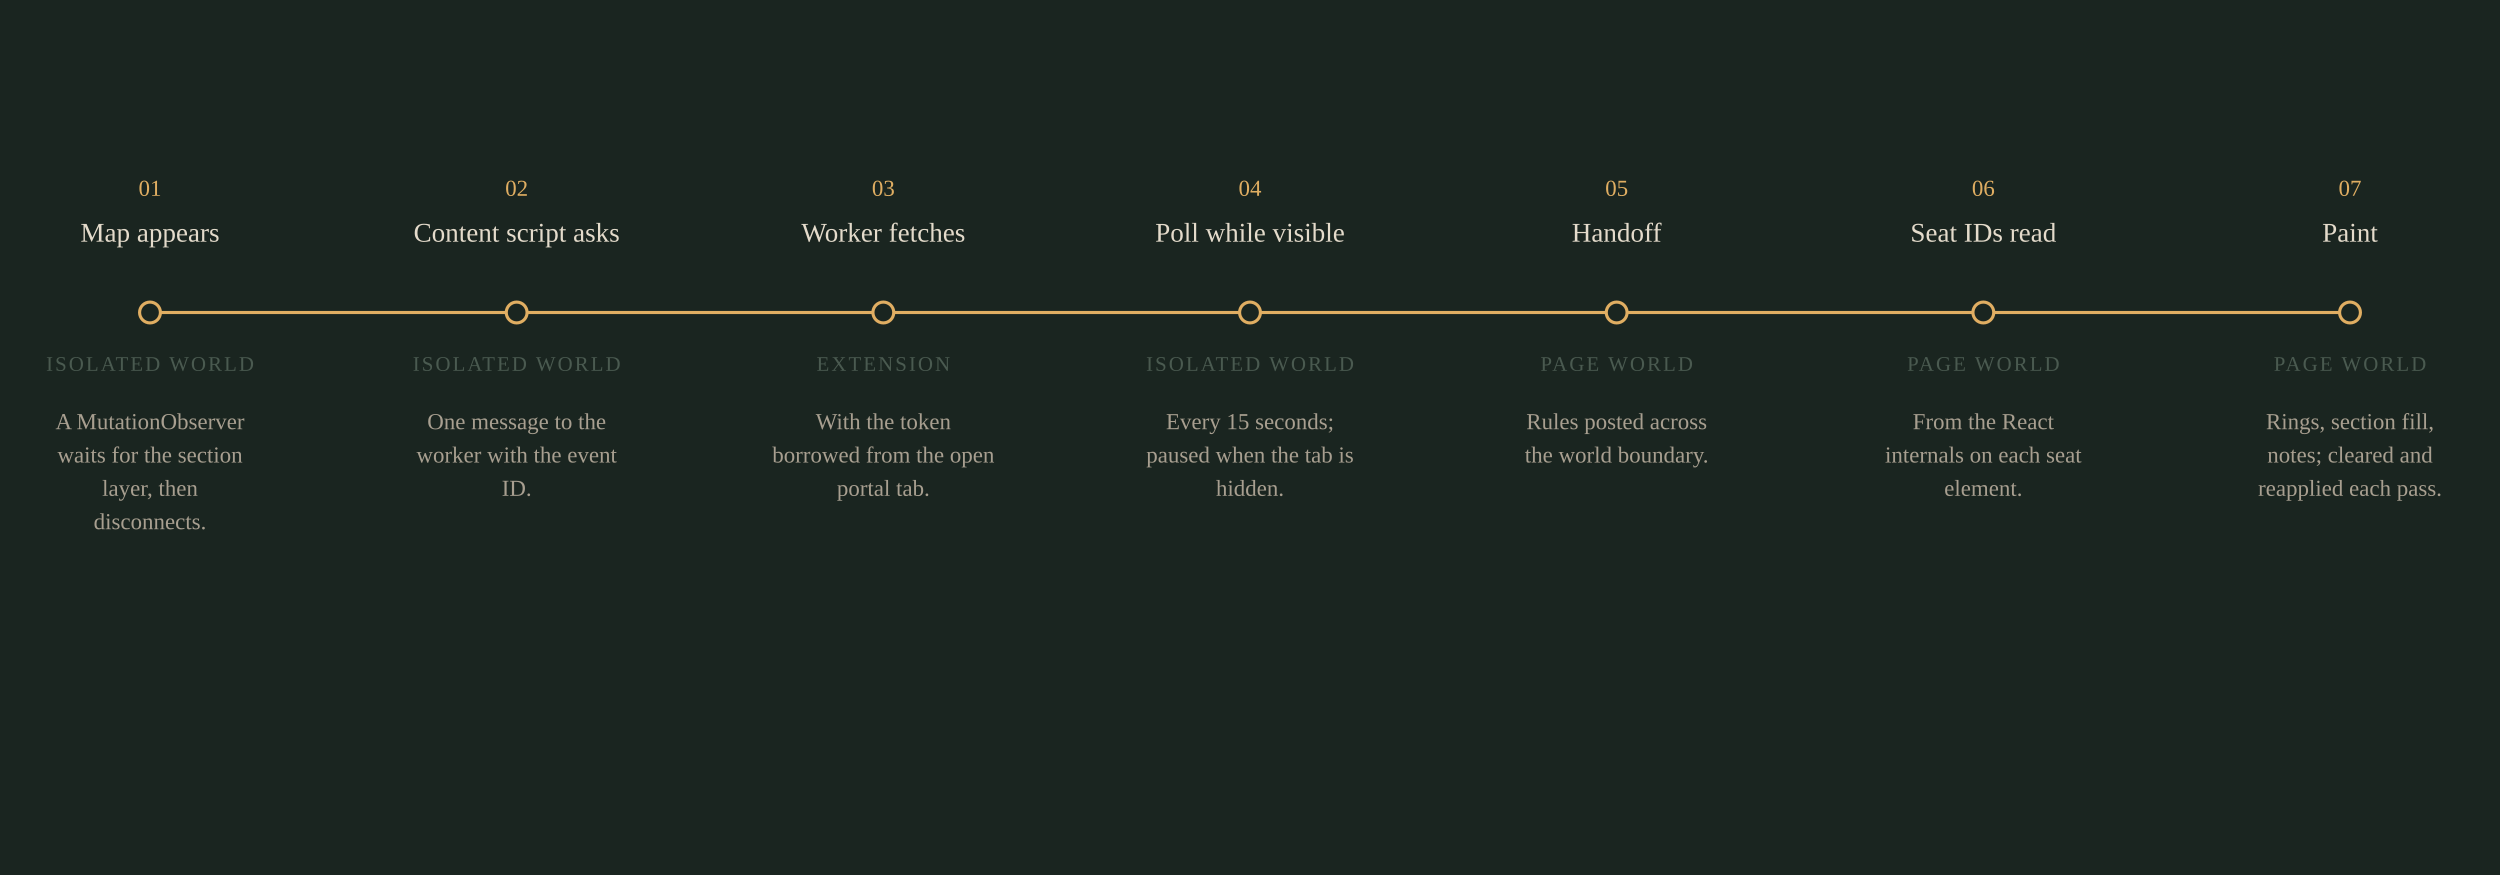
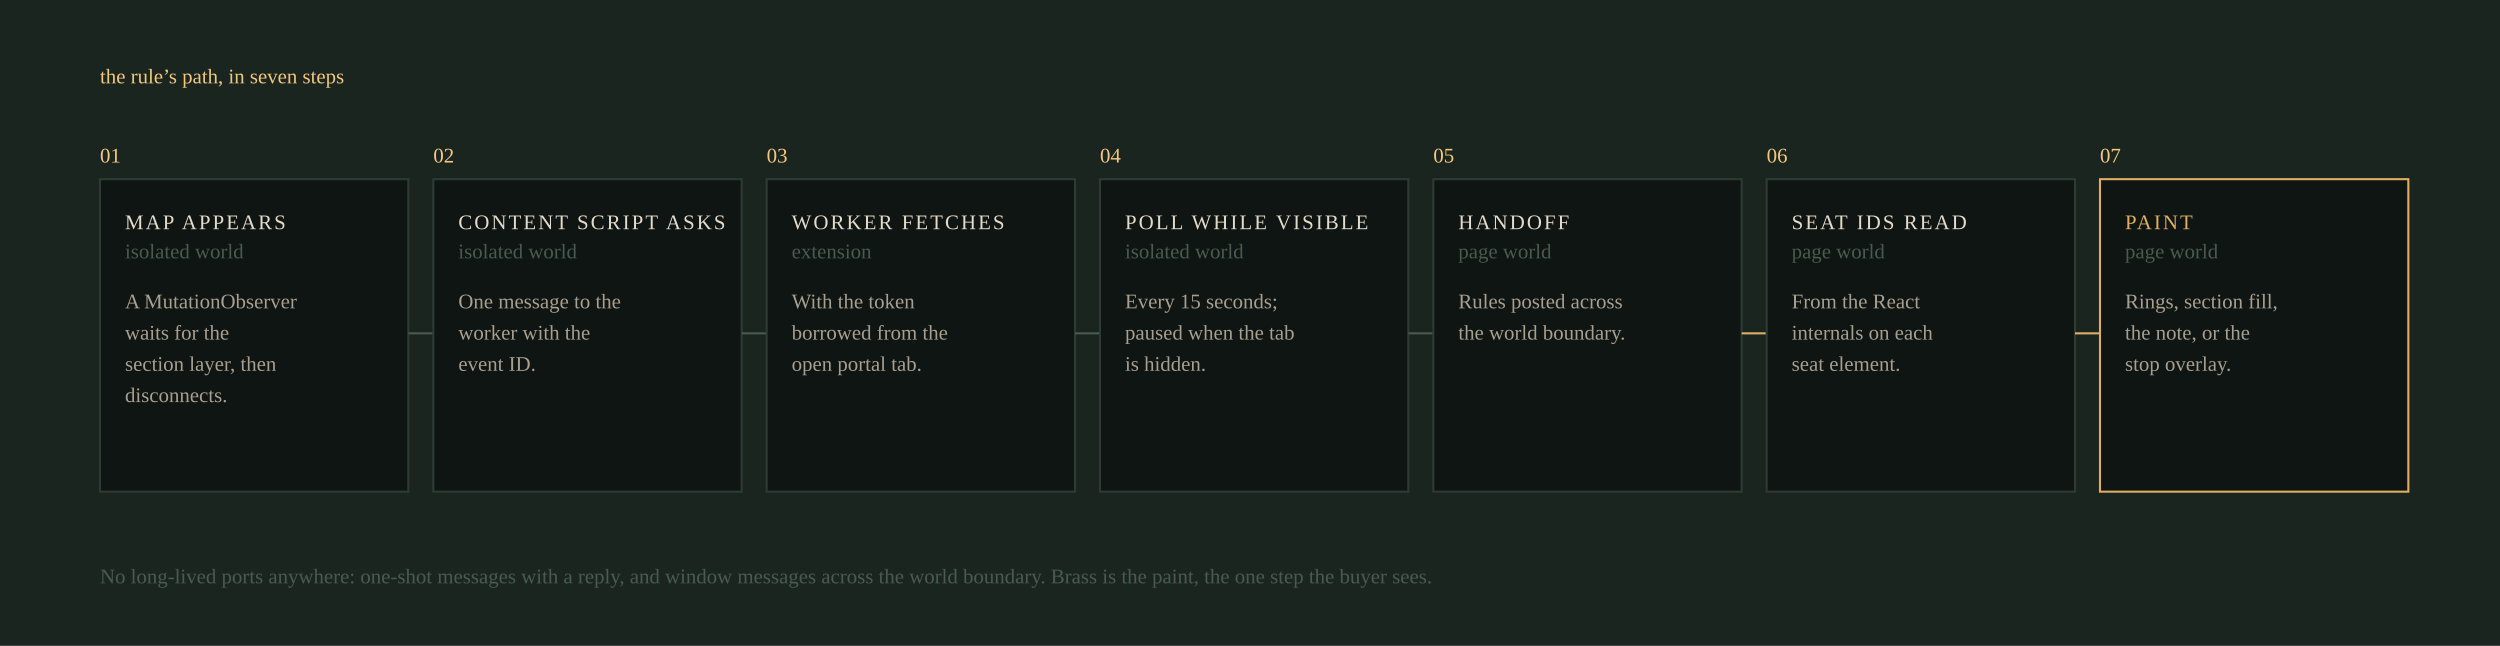
- <svg xmlns="http://www.w3.org/2000/svg" viewBox="0 0 1200 420" width="1200" height="420" role="img" aria-label="The rule's path in seven steps: the map appears, the content script asks, the worker fetches with the borrowed token, the poll runs every fifteen seconds while the tab is visible, the rules are handed into the page world, seat IDs are read from React internals, the seats are painted." font-family="var(--font-mono, 'JetBrains Mono', ui-monospace, monospace)">
-   <rect width="1200" height="420" fill="var(--surface, #1a2520)" />
-   <line x1="72" y1="150" x2="1128" y2="150" stroke="var(--brass, #e0ae62)" stroke-width="1.5" />
-   <circle cx="72" cy="150" r="5" fill="var(--surface, #1a2520)" stroke="var(--brass, #e0ae62)" stroke-width="1.5" />
-   <text x="72" y="94" font-size="11" fill="var(--brass, #e0ae62)" text-anchor="middle">01</text>
-   <text x="72" y="116" font-size="13" fill="var(--text, #e4dbcb)" text-anchor="middle">Map appears</text>
-   <text x="72" y="178" font-size="10" fill="var(--dim-numeral, #4a5a50)" text-anchor="middle" letter-spacing="1">ISOLATED WORLD</text>
-   <text x="72" y="206" font-size="11" fill="var(--muted, #a89f90)" text-anchor="middle">A MutationObserver</text>
-   <text x="72" y="222" font-size="11" fill="var(--muted, #a89f90)" text-anchor="middle">waits for the section</text>
-   <text x="72" y="238" font-size="11" fill="var(--muted, #a89f90)" text-anchor="middle">layer, then</text>
-   <text x="72" y="254" font-size="11" fill="var(--muted, #a89f90)" text-anchor="middle">disconnects.</text>
-   <circle cx="248" cy="150" r="5" fill="var(--surface, #1a2520)" stroke="var(--brass, #e0ae62)" stroke-width="1.5" />
-   <text x="248" y="94" font-size="11" fill="var(--brass, #e0ae62)" text-anchor="middle">02</text>
-   <text x="248" y="116" font-size="13" fill="var(--text, #e4dbcb)" text-anchor="middle">Content script asks</text>
-   <text x="248" y="178" font-size="10" fill="var(--dim-numeral, #4a5a50)" text-anchor="middle" letter-spacing="1">ISOLATED WORLD</text>
-   <text x="248" y="206" font-size="11" fill="var(--muted, #a89f90)" text-anchor="middle">One message to the</text>
-   <text x="248" y="222" font-size="11" fill="var(--muted, #a89f90)" text-anchor="middle">worker with the event</text>
-   <text x="248" y="238" font-size="11" fill="var(--muted, #a89f90)" text-anchor="middle">ID.</text>
-   <circle cx="424" cy="150" r="5" fill="var(--surface, #1a2520)" stroke="var(--brass, #e0ae62)" stroke-width="1.5" />
-   <text x="424" y="94" font-size="11" fill="var(--brass, #e0ae62)" text-anchor="middle">03</text>
-   <text x="424" y="116" font-size="13" fill="var(--text, #e4dbcb)" text-anchor="middle">Worker fetches</text>
-   <text x="424" y="178" font-size="10" fill="var(--dim-numeral, #4a5a50)" text-anchor="middle" letter-spacing="1">EXTENSION</text>
-   <text x="424" y="206" font-size="11" fill="var(--muted, #a89f90)" text-anchor="middle">With the token</text>
-   <text x="424" y="222" font-size="11" fill="var(--muted, #a89f90)" text-anchor="middle">borrowed from the open</text>
-   <text x="424" y="238" font-size="11" fill="var(--muted, #a89f90)" text-anchor="middle">portal tab.</text>
-   <circle cx="600" cy="150" r="5" fill="var(--surface, #1a2520)" stroke="var(--brass, #e0ae62)" stroke-width="1.5" />
-   <text x="600" y="94" font-size="11" fill="var(--brass, #e0ae62)" text-anchor="middle">04</text>
-   <text x="600" y="116" font-size="13" fill="var(--text, #e4dbcb)" text-anchor="middle">Poll while visible</text>
-   <text x="600" y="178" font-size="10" fill="var(--dim-numeral, #4a5a50)" text-anchor="middle" letter-spacing="1">ISOLATED WORLD</text>
-   <text x="600" y="206" font-size="11" fill="var(--muted, #a89f90)" text-anchor="middle">Every 15 seconds;</text>
-   <text x="600" y="222" font-size="11" fill="var(--muted, #a89f90)" text-anchor="middle">paused when the tab is</text>
-   <text x="600" y="238" font-size="11" fill="var(--muted, #a89f90)" text-anchor="middle">hidden.</text>
-   <circle cx="776" cy="150" r="5" fill="var(--surface, #1a2520)" stroke="var(--brass, #e0ae62)" stroke-width="1.5" />
-   <text x="776" y="94" font-size="11" fill="var(--brass, #e0ae62)" text-anchor="middle">05</text>
-   <text x="776" y="116" font-size="13" fill="var(--text, #e4dbcb)" text-anchor="middle">Handoff</text>
-   <text x="776" y="178" font-size="10" fill="var(--dim-numeral, #4a5a50)" text-anchor="middle" letter-spacing="1">PAGE WORLD</text>
-   <text x="776" y="206" font-size="11" fill="var(--muted, #a89f90)" text-anchor="middle">Rules posted across</text>
-   <text x="776" y="222" font-size="11" fill="var(--muted, #a89f90)" text-anchor="middle">the world boundary.</text>
-   <circle cx="952" cy="150" r="5" fill="var(--surface, #1a2520)" stroke="var(--brass, #e0ae62)" stroke-width="1.5" />
-   <text x="952" y="94" font-size="11" fill="var(--brass, #e0ae62)" text-anchor="middle">06</text>
-   <text x="952" y="116" font-size="13" fill="var(--text, #e4dbcb)" text-anchor="middle">Seat IDs read</text>
-   <text x="952" y="178" font-size="10" fill="var(--dim-numeral, #4a5a50)" text-anchor="middle" letter-spacing="1">PAGE WORLD</text>
-   <text x="952" y="206" font-size="11" fill="var(--muted, #a89f90)" text-anchor="middle">From the React</text>
-   <text x="952" y="222" font-size="11" fill="var(--muted, #a89f90)" text-anchor="middle">internals on each seat</text>
-   <text x="952" y="238" font-size="11" fill="var(--muted, #a89f90)" text-anchor="middle">element.</text>
-   <circle cx="1128" cy="150" r="5" fill="var(--surface, #1a2520)" stroke="var(--brass, #e0ae62)" stroke-width="1.5" />
-   <text x="1128" y="94" font-size="11" fill="var(--brass, #e0ae62)" text-anchor="middle">07</text>
-   <text x="1128" y="116" font-size="13" fill="var(--text, #e4dbcb)" text-anchor="middle">Paint</text>
-   <text x="1128" y="178" font-size="10" fill="var(--dim-numeral, #4a5a50)" text-anchor="middle" letter-spacing="1">PAGE WORLD</text>
-   <text x="1128" y="206" font-size="11" fill="var(--muted, #a89f90)" text-anchor="middle">Rings, section fill,</text>
-   <text x="1128" y="222" font-size="11" fill="var(--muted, #a89f90)" text-anchor="middle">notes; cleared and</text>
-   <text x="1128" y="238" font-size="11" fill="var(--muted, #a89f90)" text-anchor="middle">reapplied each pass.</text>
+ <svg xmlns="http://www.w3.org/2000/svg" viewBox="0 0 1200 310" width="1200" height="310" role="img" aria-label="The rule’s path in seven steps: the map appears, the content script asks, the worker fetches with the borrowed token, the poll runs every fifteen seconds while the tab is visible, the rules are handed into the page world, seat IDs are read from React internals, the seats are painted." font-family="var(--font-mono, 'JetBrains Mono', ui-monospace, monospace)">
+   <rect width="1200" height="310" fill="var(--surface, #1a2520)" />
+   <text x="48" y="40" font-size="10" fill="var(--lit, #f3c77e)">the rule’s path, in seven steps</text>
+   <text x="48" y="78" font-size="10" fill="var(--lit, #f3c77e)">01</text>
+   <rect x="48" y="86" width="148" height="150" fill="var(--ground, #0e1512)" stroke="var(--rule, #2e3b34)" stroke-width="1" />
+   <text x="60" y="110" font-size="10" fill="var(--text, #e4dbcb)" letter-spacing="1">MAP APPEARS</text>
+   <text x="60" y="124" font-size="10" fill="var(--dim-numeral, #4a5a50)">isolated world</text>
+   <text x="60" y="148" font-size="10" fill="var(--muted, #a89f90)">A MutationObserver</text>
+   <text x="60" y="163" font-size="10" fill="var(--muted, #a89f90)">waits for the</text>
+   <text x="60" y="178" font-size="10" fill="var(--muted, #a89f90)">section layer, then</text>
+   <text x="60" y="193" font-size="10" fill="var(--muted, #a89f90)">disconnects.</text>
+   <line x1="196" y1="160" x2="208" y2="160" stroke="var(--dim-numeral, #4a5a50)" stroke-width="1" />
+   <text x="208" y="78" font-size="10" fill="var(--lit, #f3c77e)">02</text>
+   <rect x="208" y="86" width="148" height="150" fill="var(--ground, #0e1512)" stroke="var(--rule, #2e3b34)" stroke-width="1" />
+   <text x="220" y="110" font-size="10" fill="var(--text, #e4dbcb)" letter-spacing="1">CONTENT SCRIPT ASKS</text>
+   <text x="220" y="124" font-size="10" fill="var(--dim-numeral, #4a5a50)">isolated world</text>
+   <text x="220" y="148" font-size="10" fill="var(--muted, #a89f90)">One message to the</text>
+   <text x="220" y="163" font-size="10" fill="var(--muted, #a89f90)">worker with the</text>
+   <text x="220" y="178" font-size="10" fill="var(--muted, #a89f90)">event ID.</text>
+   <line x1="356" y1="160" x2="368" y2="160" stroke="var(--dim-numeral, #4a5a50)" stroke-width="1" />
+   <text x="368" y="78" font-size="10" fill="var(--lit, #f3c77e)">03</text>
+   <rect x="368" y="86" width="148" height="150" fill="var(--ground, #0e1512)" stroke="var(--rule, #2e3b34)" stroke-width="1" />
+   <text x="380" y="110" font-size="10" fill="var(--text, #e4dbcb)" letter-spacing="1">WORKER FETCHES</text>
+   <text x="380" y="124" font-size="10" fill="var(--dim-numeral, #4a5a50)">extension</text>
+   <text x="380" y="148" font-size="10" fill="var(--muted, #a89f90)">With the token</text>
+   <text x="380" y="163" font-size="10" fill="var(--muted, #a89f90)">borrowed from the</text>
+   <text x="380" y="178" font-size="10" fill="var(--muted, #a89f90)">open portal tab.</text>
+   <line x1="516" y1="160" x2="528" y2="160" stroke="var(--dim-numeral, #4a5a50)" stroke-width="1" />
+   <text x="528" y="78" font-size="10" fill="var(--lit, #f3c77e)">04</text>
+   <rect x="528" y="86" width="148" height="150" fill="var(--ground, #0e1512)" stroke="var(--rule, #2e3b34)" stroke-width="1" />
+   <text x="540" y="110" font-size="10" fill="var(--text, #e4dbcb)" letter-spacing="1">POLL WHILE VISIBLE</text>
+   <text x="540" y="124" font-size="10" fill="var(--dim-numeral, #4a5a50)">isolated world</text>
+   <text x="540" y="148" font-size="10" fill="var(--muted, #a89f90)">Every 15 seconds;</text>
+   <text x="540" y="163" font-size="10" fill="var(--muted, #a89f90)">paused when the tab</text>
+   <text x="540" y="178" font-size="10" fill="var(--muted, #a89f90)">is hidden.</text>
+   <line x1="676" y1="160" x2="688" y2="160" stroke="var(--dim-numeral, #4a5a50)" stroke-width="1" />
+   <text x="688" y="78" font-size="10" fill="var(--lit, #f3c77e)">05</text>
+   <rect x="688" y="86" width="148" height="150" fill="var(--ground, #0e1512)" stroke="var(--rule, #2e3b34)" stroke-width="1" />
+   <text x="700" y="110" font-size="10" fill="var(--text, #e4dbcb)" letter-spacing="1">HANDOFF</text>
+   <text x="700" y="124" font-size="10" fill="var(--dim-numeral, #4a5a50)">page world</text>
+   <text x="700" y="148" font-size="10" fill="var(--muted, #a89f90)">Rules posted across</text>
+   <text x="700" y="163" font-size="10" fill="var(--muted, #a89f90)">the world boundary.</text>
+   <line x1="836" y1="160" x2="848" y2="160" stroke="var(--brass, #e0ae62)" stroke-width="1" />
+   <text x="848" y="78" font-size="10" fill="var(--lit, #f3c77e)">06</text>
+   <rect x="848" y="86" width="148" height="150" fill="var(--ground, #0e1512)" stroke="var(--rule, #2e3b34)" stroke-width="1" />
+   <text x="860" y="110" font-size="10" fill="var(--text, #e4dbcb)" letter-spacing="1">SEAT IDS READ</text>
+   <text x="860" y="124" font-size="10" fill="var(--dim-numeral, #4a5a50)">page world</text>
+   <text x="860" y="148" font-size="10" fill="var(--muted, #a89f90)">From the React</text>
+   <text x="860" y="163" font-size="10" fill="var(--muted, #a89f90)">internals on each</text>
+   <text x="860" y="178" font-size="10" fill="var(--muted, #a89f90)">seat element.</text>
+   <line x1="996" y1="160" x2="1008" y2="160" stroke="var(--brass, #e0ae62)" stroke-width="1" />
+   <text x="1008" y="78" font-size="10" fill="var(--lit, #f3c77e)">07</text>
+   <rect x="1008" y="86" width="148" height="150" fill="var(--ground, #0e1512)" stroke="var(--brass, #e0ae62)" stroke-width="1" />
+   <text x="1020" y="110" font-size="10" fill="var(--brass, #e0ae62)" letter-spacing="1">PAINT</text>
+   <text x="1020" y="124" font-size="10" fill="var(--dim-numeral, #4a5a50)">page world</text>
+   <text x="1020" y="148" font-size="10" fill="var(--muted, #a89f90)">Rings, section fill,</text>
+   <text x="1020" y="163" font-size="10" fill="var(--muted, #a89f90)">the note, or the</text>
+   <text x="1020" y="178" font-size="10" fill="var(--muted, #a89f90)">stop overlay.</text>
+   <text x="48" y="280" font-size="10" fill="var(--dim-numeral, #4a5a50)">No long-lived ports anywhere: one-shot messages with a reply, and window messages across the world boundary. Brass is the paint, the one step the buyer sees.</text>
</svg>
